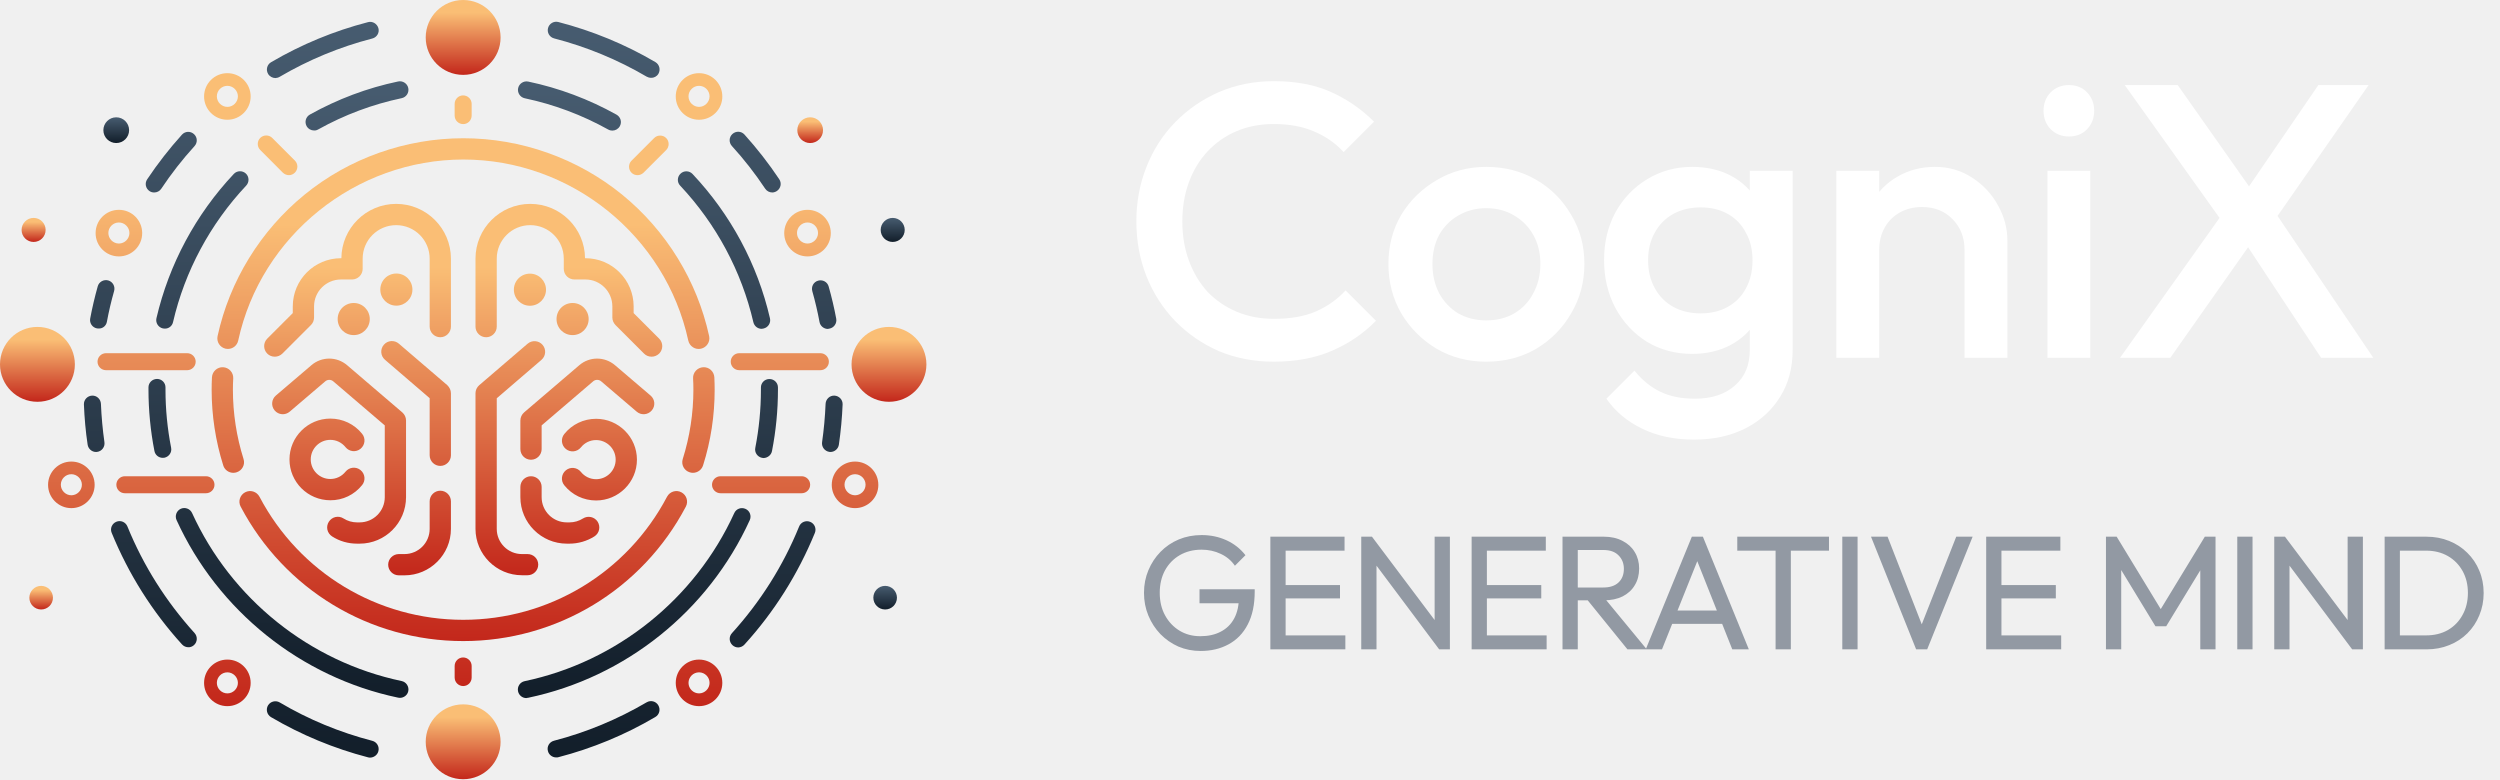
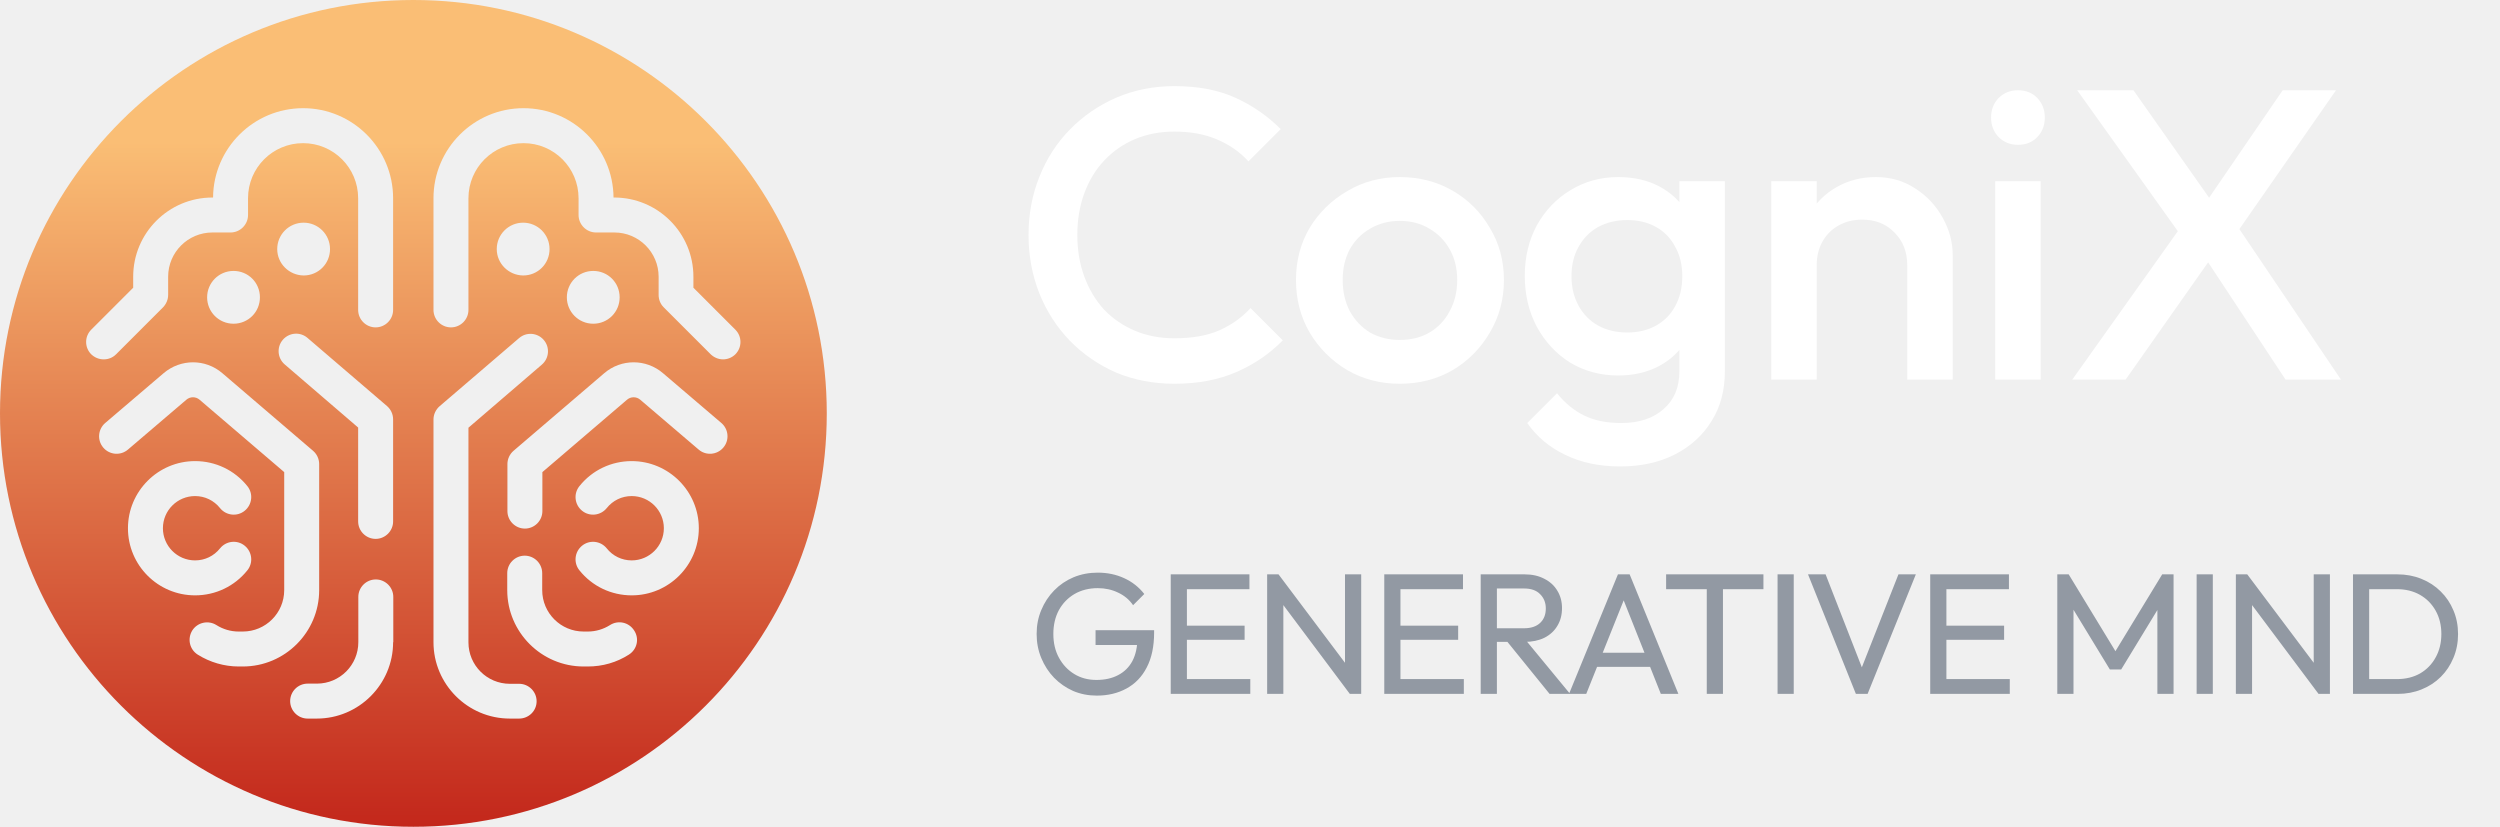
- <svg xmlns="http://www.w3.org/2000/svg" width="154" height="48" viewBox="0 0 154 48" fill="none">
-   <path d="M142.979 22.04L138.035 14.552H137.531L130.883 5.24H134.147L139.115 12.296H139.619L146.195 22.04H142.979ZM130.595 22.04L136.979 13.064L138.875 14.672L133.691 22.04H130.595ZM139.811 14L137.915 12.392L142.811 5.24H145.907L139.811 14Z" fill="white" />
-   <path d="M126.122 22.04V10.52H128.762V22.04H126.122ZM127.442 8.408C126.994 8.408 126.618 8.256 126.314 7.952C126.026 7.648 125.882 7.272 125.882 6.824C125.882 6.376 126.026 6 126.314 5.696C126.618 5.392 126.994 5.24 127.442 5.24C127.906 5.24 128.282 5.392 128.57 5.696C128.858 6 129.002 6.376 129.002 6.824C129.002 7.272 128.858 7.648 128.57 7.952C128.282 8.256 127.906 8.408 127.442 8.408Z" fill="white" />
-   <path d="M121.015 22.04V15.392C121.015 14.624 120.767 13.992 120.271 13.496C119.791 13 119.167 12.752 118.399 12.752C117.887 12.752 117.431 12.864 117.031 13.088C116.631 13.312 116.319 13.624 116.095 14.024C115.871 14.424 115.759 14.88 115.759 15.392L114.727 14.816C114.727 13.936 114.919 13.16 115.303 12.488C115.687 11.8 116.215 11.264 116.887 10.88C117.575 10.48 118.343 10.28 119.191 10.28C120.055 10.28 120.823 10.504 121.495 10.952C122.167 11.384 122.695 11.952 123.079 12.656C123.463 13.344 123.655 14.064 123.655 14.816V22.04H121.015ZM113.119 22.04V10.52H115.759V22.04H113.119Z" fill="white" />
-   <path d="M104.355 27.08C103.139 27.08 102.075 26.856 101.163 26.408C100.251 25.976 99.514 25.36 98.954 24.56L100.683 22.832C101.147 23.408 101.675 23.84 102.267 24.128C102.859 24.416 103.571 24.56 104.403 24.56C105.443 24.56 106.267 24.288 106.875 23.744C107.483 23.216 107.787 22.488 107.787 21.56V18.728L108.243 16.184L107.787 13.616V10.52H110.427V21.56C110.427 22.664 110.171 23.624 109.659 24.44C109.147 25.272 108.435 25.92 107.523 26.384C106.611 26.848 105.555 27.08 104.355 27.08ZM104.235 21.8C103.211 21.8 102.283 21.552 101.451 21.056C100.635 20.544 99.987 19.848 99.507 18.968C99.043 18.088 98.811 17.104 98.811 16.016C98.811 14.928 99.043 13.952 99.507 13.088C99.987 12.224 100.635 11.544 101.451 11.048C102.283 10.536 103.211 10.28 104.235 10.28C105.147 10.28 105.947 10.464 106.635 10.832C107.323 11.2 107.859 11.712 108.243 12.368C108.627 13.008 108.819 13.76 108.819 14.624V17.456C108.819 18.304 108.619 19.056 108.219 19.712C107.835 20.368 107.299 20.88 106.611 21.248C105.923 21.616 105.131 21.8 104.235 21.8ZM104.763 19.304C105.403 19.304 105.963 19.168 106.443 18.896C106.923 18.624 107.291 18.248 107.547 17.768C107.819 17.272 107.955 16.696 107.955 16.04C107.955 15.384 107.819 14.816 107.547 14.336C107.291 13.84 106.923 13.456 106.443 13.184C105.963 12.912 105.403 12.776 104.763 12.776C104.123 12.776 103.555 12.912 103.059 13.184C102.579 13.456 102.203 13.84 101.931 14.336C101.659 14.816 101.523 15.384 101.523 16.04C101.523 16.68 101.659 17.248 101.931 17.744C102.203 18.24 102.579 18.624 103.059 18.896C103.555 19.168 104.123 19.304 104.763 19.304Z" fill="white" />
-   <path d="M91.551 22.28C90.431 22.28 89.415 22.016 88.503 21.488C87.591 20.944 86.863 20.216 86.319 19.304C85.791 18.392 85.527 17.376 85.527 16.256C85.527 15.136 85.791 14.128 86.319 13.232C86.863 12.336 87.591 11.624 88.503 11.096C89.415 10.552 90.431 10.28 91.551 10.28C92.687 10.28 93.711 10.544 94.623 11.072C95.535 11.6 96.255 12.32 96.783 13.232C97.327 14.128 97.599 15.136 97.599 16.256C97.599 17.376 97.327 18.392 96.783 19.304C96.255 20.216 95.535 20.944 94.623 21.488C93.711 22.016 92.687 22.28 91.551 22.28ZM91.551 19.736C92.207 19.736 92.783 19.592 93.279 19.304C93.791 19 94.183 18.584 94.455 18.056C94.743 17.528 94.887 16.928 94.887 16.256C94.887 15.584 94.743 14.992 94.455 14.48C94.167 13.968 93.775 13.568 93.279 13.28C92.783 12.976 92.207 12.824 91.551 12.824C90.911 12.824 90.335 12.976 89.823 13.28C89.327 13.568 88.935 13.968 88.647 14.48C88.375 14.992 88.239 15.584 88.239 16.256C88.239 16.928 88.375 17.528 88.647 18.056C88.935 18.584 89.327 19 89.823 19.304C90.335 19.592 90.911 19.736 91.551 19.736Z" fill="white" />
-   <path d="M78.472 22.28C77.256 22.28 76.128 22.064 75.088 21.632C74.064 21.184 73.168 20.568 72.4 19.784C71.632 18.984 71.04 18.064 70.624 17.024C70.208 15.968 70 14.84 70 13.64C70 12.44 70.208 11.32 70.624 10.28C71.04 9.224 71.632 8.304 72.4 7.52C73.168 6.736 74.064 6.12 75.088 5.672C76.128 5.224 77.256 5 78.472 5C79.832 5 81.008 5.224 82 5.672C82.992 6.12 83.872 6.728 84.64 7.496L82.768 9.368C82.272 8.824 81.664 8.4 80.944 8.096C80.24 7.792 79.416 7.64 78.472 7.64C77.64 7.64 76.88 7.784 76.192 8.072C75.504 8.36 74.904 8.776 74.392 9.32C73.896 9.848 73.512 10.48 73.24 11.216C72.968 11.952 72.832 12.76 72.832 13.64C72.832 14.52 72.968 15.328 73.24 16.064C73.512 16.8 73.896 17.44 74.392 17.984C74.904 18.512 75.504 18.92 76.192 19.208C76.88 19.496 77.64 19.64 78.472 19.64C79.496 19.64 80.36 19.488 81.064 19.184C81.784 18.864 82.392 18.432 82.888 17.888L84.76 19.76C83.992 20.544 83.088 21.16 82.048 21.608C81.008 22.056 79.816 22.28 78.472 22.28Z" fill="white" />
-   <path d="M73.96 40.1C73.473 40.1 73.017 40.01 72.59 39.83C72.17 39.643 71.8 39.387 71.48 39.06C71.167 38.733 70.92 38.353 70.74 37.92C70.56 37.487 70.47 37.02 70.47 36.52C70.47 36.02 70.56 35.557 70.74 35.13C70.92 34.697 71.17 34.317 71.49 33.99C71.81 33.663 72.183 33.41 72.61 33.23C73.043 33.05 73.513 32.96 74.02 32.96C74.573 32.96 75.083 33.067 75.55 33.28C76.017 33.493 76.407 33.8 76.72 34.2L76.07 34.85C75.85 34.53 75.56 34.287 75.2 34.12C74.84 33.947 74.447 33.86 74.02 33.86C73.513 33.86 73.063 33.973 72.67 34.2C72.283 34.427 71.98 34.74 71.76 35.14C71.547 35.54 71.44 36 71.44 36.52C71.44 37.047 71.55 37.51 71.77 37.91C71.99 38.31 72.287 38.623 72.66 38.85C73.033 39.077 73.46 39.19 73.94 39.19C74.427 39.19 74.847 39.097 75.2 38.91C75.56 38.723 75.837 38.45 76.03 38.09C76.223 37.723 76.32 37.277 76.32 36.75L76.89 37.16H73.89V36.3H77.29V36.44C77.29 37.247 77.147 37.923 76.86 38.47C76.58 39.01 76.187 39.417 75.68 39.69C75.18 39.963 74.607 40.1 73.96 40.1ZM78.254 40V33.06H79.194V40H78.254ZM78.894 40V39.14H82.874V40H78.894ZM78.894 36.86V36.04H82.544V36.86H78.894ZM78.894 33.92V33.06H82.824V33.92H78.894ZM83.853 40V33.06H84.513L84.793 34.15V40H83.853ZM88.653 40L84.393 34.31L84.513 33.06L88.783 38.74L88.653 40ZM88.653 40L88.373 38.97V33.06H89.313V40H88.653ZM90.652 40V33.06H91.592V40H90.652ZM91.292 40V39.14H95.272V40H91.292ZM91.292 36.86V36.04H94.942V36.86H91.292ZM91.292 33.92V33.06H95.222V33.92H91.292ZM96.881 36.98V36.19H98.761C99.168 36.19 99.481 36.087 99.701 35.88C99.921 35.673 100.031 35.393 100.031 35.04C100.031 34.707 99.921 34.43 99.701 34.21C99.487 33.99 99.177 33.88 98.771 33.88H96.881V33.06H98.801C99.241 33.06 99.624 33.147 99.951 33.32C100.278 33.487 100.528 33.717 100.701 34.01C100.881 34.303 100.971 34.64 100.971 35.02C100.971 35.413 100.881 35.757 100.701 36.05C100.528 36.343 100.278 36.573 99.951 36.74C99.624 36.9 99.241 36.98 98.801 36.98H96.881ZM96.251 40V33.06H97.191V40H96.251ZM100.251 40L97.731 36.89L98.621 36.58L101.441 40H100.251ZM101.378 40L104.218 33.06H104.898L107.728 40H106.708L104.378 34.13H104.728L102.378 40H101.378ZM102.728 38.43V37.61H106.378V38.43H102.728ZM109.376 40V33.26H110.316V40H109.376ZM107.016 33.92V33.06H112.666V33.92H107.016ZM113.486 40V33.06H114.426V40H113.486ZM118.034 40L115.254 33.06H116.274L118.564 38.93H118.194L120.504 33.06H121.514L118.714 40H118.034ZM122.349 40V33.06H123.289V40H122.349ZM122.989 40V39.14H126.969V40H122.989ZM122.989 36.86V36.04H126.639V36.86H122.989ZM122.989 33.92V33.06H126.919V33.92H122.989ZM129.727 40V33.06H130.387L133.327 37.89H132.877L135.817 33.06H136.477V40H135.537V34.71L135.757 34.77L133.437 38.58H132.777L130.457 34.77L130.667 34.71V40H129.727ZM137.816 40V33.06H138.756V40H137.816ZM140.094 40V33.06H140.754L141.034 34.15V40H140.094ZM144.894 40L140.634 34.31L140.754 33.06L145.024 38.74L144.894 40ZM144.894 40L144.614 38.97V33.06H145.554V40H144.894ZM147.513 40V39.14H149.443C149.957 39.14 150.407 39.03 150.793 38.81C151.18 38.583 151.48 38.273 151.693 37.88C151.913 37.487 152.023 37.033 152.023 36.52C152.023 36.013 151.913 35.563 151.693 35.17C151.473 34.777 151.17 34.47 150.783 34.25C150.397 34.03 149.95 33.92 149.443 33.92H147.523V33.06H149.463C149.97 33.06 150.437 33.147 150.863 33.32C151.297 33.493 151.67 33.737 151.983 34.05C152.303 34.363 152.55 34.73 152.723 35.15C152.903 35.57 152.993 36.03 152.993 36.53C152.993 37.023 152.903 37.483 152.723 37.91C152.55 38.33 152.307 38.697 151.993 39.01C151.68 39.323 151.307 39.567 150.873 39.74C150.447 39.913 149.983 40 149.483 40H147.513ZM146.893 40V33.06H147.833V40H146.893Z" fill="#9299A3" />
-   <g clip-path="url(#clip0_5_270)">
-     <path d="M14.039 21.494C13.993 21.494 13.947 21.488 13.901 21.481C13.548 21.402 13.325 21.055 13.403 20.701C14.144 17.302 16.044 14.209 18.756 11.995C21.507 9.748 24.986 8.516 28.543 8.516C32.1 8.516 35.579 9.755 38.331 11.995C41.043 14.209 42.942 17.302 43.683 20.701C43.761 21.055 43.532 21.402 43.178 21.481C42.825 21.56 42.477 21.33 42.399 20.983C40.997 14.517 35.166 9.827 28.543 9.827C21.92 9.827 16.076 14.511 14.674 20.977C14.609 21.285 14.34 21.494 14.039 21.494ZM43.309 28.668C43.788 27.161 44.023 25.589 44.023 24.003C44.023 23.754 44.017 23.499 44.004 23.243C43.984 22.883 43.683 22.601 43.316 22.621C42.956 22.641 42.674 22.948 42.694 23.309C42.707 23.545 42.713 23.78 42.713 24.003C42.713 25.458 42.49 26.899 42.058 28.275C41.947 28.622 42.143 28.989 42.484 29.093C42.549 29.113 42.615 29.126 42.68 29.126C42.962 29.126 43.218 28.949 43.309 28.668ZM14.576 29.093C14.923 28.982 15.113 28.615 15.002 28.275C14.57 26.899 14.347 25.458 14.347 24.003C14.347 23.78 14.353 23.545 14.367 23.309C14.386 22.948 14.104 22.641 13.744 22.621C13.384 22.601 13.076 22.883 13.056 23.243C13.043 23.499 13.037 23.754 13.037 24.003C13.037 25.595 13.279 27.167 13.751 28.668C13.836 28.949 14.098 29.126 14.373 29.126C14.445 29.126 14.511 29.113 14.576 29.093ZM42.248 31.209C42.418 30.889 42.294 30.495 41.973 30.325C41.652 30.155 41.259 30.279 41.089 30.6C38.625 35.278 33.817 38.18 28.537 38.18C23.256 38.18 18.448 35.278 15.985 30.6C15.814 30.279 15.421 30.155 15.1 30.325C14.779 30.495 14.655 30.889 14.825 31.209C17.518 36.319 22.772 39.49 28.537 39.49C34.301 39.49 39.556 36.319 42.248 31.209Z" fill="url(#paint0_linear_5_270)" />
-     <path d="M9.499 11.857C9.401 11.857 9.296 11.831 9.211 11.772C8.969 11.609 8.903 11.288 9.067 11.045C9.709 10.082 10.43 9.158 11.209 8.294C11.406 8.078 11.733 8.064 11.949 8.261C12.166 8.457 12.179 8.785 11.982 9.001C11.235 9.82 10.547 10.704 9.932 11.628C9.84 11.772 9.67 11.857 9.499 11.857ZM17.23 4.73C19.018 3.682 20.931 2.889 22.936 2.372C23.217 2.299 23.388 2.011 23.309 1.736C23.23 1.461 22.949 1.291 22.674 1.363C20.577 1.906 18.573 2.732 16.699 3.832C16.45 3.977 16.365 4.298 16.515 4.553C16.614 4.717 16.791 4.809 16.968 4.809C17.053 4.802 17.144 4.782 17.23 4.73ZM6.584 19.824C6.702 19.188 6.853 18.546 7.03 17.924C7.108 17.642 6.944 17.354 6.669 17.275C6.388 17.197 6.099 17.36 6.021 17.636C5.837 18.291 5.68 18.959 5.556 19.621C5.503 19.902 5.687 20.177 5.975 20.23C6.008 20.236 6.04 20.236 6.073 20.236C6.322 20.25 6.538 20.073 6.584 19.824ZM11.949 39.739C12.166 39.542 12.179 39.215 11.989 38.999C10.226 37.053 8.831 34.845 7.848 32.428C7.737 32.159 7.436 32.028 7.167 32.14C6.898 32.251 6.767 32.553 6.879 32.821C7.914 35.35 9.368 37.669 11.216 39.7C11.32 39.811 11.458 39.87 11.602 39.87C11.72 39.877 11.845 39.831 11.949 39.739ZM23.309 46.27C23.381 45.989 23.211 45.707 22.936 45.635C20.938 45.117 19.012 44.325 17.23 43.27C16.981 43.126 16.66 43.205 16.509 43.453C16.365 43.703 16.444 44.023 16.692 44.174C18.566 45.275 20.577 46.107 22.667 46.651C22.713 46.664 22.752 46.67 22.798 46.67C23.034 46.664 23.25 46.506 23.309 46.27ZM45.858 39.706C47.705 37.675 49.16 35.356 50.195 32.828C50.306 32.559 50.175 32.251 49.907 32.146C49.638 32.035 49.33 32.166 49.225 32.435C48.243 34.852 46.847 37.06 45.085 39.005C44.888 39.221 44.908 39.549 45.124 39.746C45.222 39.837 45.353 39.883 45.478 39.883C45.616 39.877 45.76 39.818 45.858 39.706ZM34.394 46.644C36.49 46.1 38.501 45.268 40.368 44.168C40.617 44.023 40.702 43.703 40.551 43.447C40.407 43.198 40.086 43.113 39.831 43.264C38.042 44.312 36.123 45.111 34.125 45.629C33.843 45.701 33.673 45.989 33.752 46.264C33.81 46.5 34.027 46.657 34.256 46.657C34.308 46.664 34.354 46.657 34.394 46.644ZM5.988 27.836C6.276 27.796 6.473 27.528 6.433 27.239C6.322 26.46 6.25 25.661 6.217 24.875C6.204 24.586 5.962 24.357 5.673 24.37C5.385 24.383 5.156 24.626 5.169 24.914C5.202 25.739 5.274 26.571 5.398 27.39C5.438 27.652 5.66 27.842 5.916 27.842C5.935 27.836 5.962 27.836 5.988 27.836ZM51.675 27.39C51.793 26.571 51.872 25.739 51.905 24.914C51.918 24.626 51.688 24.383 51.4 24.37C51.112 24.357 50.87 24.586 50.856 24.875C50.824 25.661 50.752 26.46 50.64 27.239C50.601 27.528 50.797 27.79 51.086 27.836C51.112 27.842 51.138 27.842 51.164 27.842C51.413 27.836 51.636 27.652 51.675 27.39ZM40.558 4.546C40.702 4.298 40.624 3.977 40.375 3.826C38.501 2.725 36.49 1.9 34.394 1.356C34.112 1.284 33.83 1.454 33.758 1.73C33.686 2.011 33.856 2.293 34.132 2.365C36.13 2.882 38.049 3.675 39.837 4.723C39.923 4.769 40.014 4.795 40.099 4.795C40.283 4.802 40.46 4.71 40.558 4.546ZM47.856 11.766C48.098 11.602 48.164 11.281 48 11.039C47.358 10.076 46.638 9.152 45.858 8.287C45.661 8.071 45.334 8.058 45.118 8.254C44.901 8.451 44.888 8.778 45.085 8.995C45.832 9.814 46.52 10.698 47.135 11.622C47.234 11.772 47.404 11.857 47.574 11.857C47.666 11.857 47.764 11.825 47.856 11.766ZM51.092 20.243C51.374 20.191 51.564 19.915 51.512 19.634C51.387 18.965 51.23 18.297 51.046 17.649C50.968 17.367 50.68 17.21 50.398 17.288C50.116 17.367 49.959 17.655 50.038 17.937C50.214 18.559 50.365 19.201 50.483 19.837C50.529 20.086 50.752 20.263 51.001 20.263C51.027 20.25 51.059 20.25 51.092 20.243Z" fill="url(#paint1_linear_5_270)" />
-     <path d="M10.023 28.203C9.781 28.203 9.558 28.032 9.512 27.777C9.27 26.539 9.146 25.261 9.146 23.997C9.146 23.971 9.146 23.938 9.146 23.912V23.859C9.146 23.571 9.388 23.342 9.676 23.342C9.964 23.342 10.2 23.578 10.194 23.872C10.194 23.892 10.194 23.912 10.194 23.938C10.194 23.957 10.194 23.984 10.194 24.003C10.194 25.202 10.312 26.408 10.541 27.58C10.6 27.862 10.41 28.137 10.128 28.196C10.089 28.203 10.056 28.203 10.023 28.203ZM38.18 7.776C38.324 7.521 38.232 7.206 37.977 7.062C36.274 6.112 34.439 5.424 32.539 5.025C32.258 4.966 31.976 5.149 31.917 5.431C31.858 5.713 32.042 5.994 32.323 6.053C34.125 6.433 35.854 7.082 37.466 7.979C37.545 8.025 37.636 8.045 37.721 8.045C37.905 8.045 38.082 7.947 38.18 7.776ZM47.555 27.783C47.797 26.545 47.922 25.268 47.922 24.003C47.922 23.977 47.922 23.944 47.922 23.918V23.866C47.922 23.578 47.686 23.348 47.398 23.348C47.398 23.348 47.398 23.348 47.391 23.348C47.103 23.348 46.867 23.584 46.873 23.879V23.944C46.873 23.964 46.873 23.99 46.873 24.01C46.873 25.209 46.755 26.414 46.526 27.587C46.467 27.869 46.657 28.144 46.939 28.203C46.972 28.209 47.004 28.216 47.044 28.216C47.286 28.203 47.509 28.032 47.555 27.783ZM19.601 7.973C21.213 7.075 22.942 6.427 24.744 6.047C25.025 5.988 25.209 5.713 25.15 5.424C25.091 5.143 24.809 4.959 24.527 5.018C22.621 5.418 20.793 6.106 19.09 7.056C18.835 7.2 18.749 7.514 18.887 7.77C18.985 7.94 19.162 8.038 19.346 8.038C19.431 8.045 19.523 8.019 19.601 7.973ZM25.15 42.576C25.209 42.294 25.025 42.012 24.744 41.953C19.07 40.761 14.249 36.896 11.832 31.603C11.713 31.34 11.399 31.223 11.137 31.34C10.875 31.459 10.757 31.773 10.875 32.035C13.423 37.623 18.527 41.718 24.521 42.975C24.56 42.982 24.593 42.988 24.632 42.988C24.881 42.988 25.098 42.818 25.15 42.576ZM10.659 19.843C11.386 16.705 12.945 13.797 15.166 11.432C15.363 11.222 15.356 10.888 15.146 10.691C14.937 10.495 14.603 10.502 14.406 10.711C12.054 13.207 10.41 16.286 9.637 19.601C9.571 19.883 9.748 20.164 10.03 20.23C10.069 20.236 10.108 20.243 10.148 20.243C10.39 20.25 10.606 20.086 10.659 19.843ZM32.539 42.982C38.534 41.724 43.637 37.636 46.185 32.041C46.303 31.779 46.192 31.465 45.923 31.347C45.661 31.229 45.347 31.34 45.229 31.609C42.818 36.896 37.99 40.768 32.317 41.96C32.035 42.019 31.852 42.294 31.911 42.582C31.963 42.831 32.179 43.002 32.422 43.002C32.468 42.988 32.5 42.988 32.539 42.982ZM47.037 20.236C47.319 20.171 47.496 19.889 47.43 19.608C46.664 16.286 45.013 13.214 42.661 10.718C42.465 10.508 42.13 10.495 41.921 10.698C41.711 10.895 41.698 11.229 41.901 11.438C44.122 13.803 45.681 16.712 46.408 19.85C46.467 20.092 46.677 20.256 46.919 20.256C46.952 20.25 46.991 20.243 47.037 20.236Z" fill="url(#paint2_linear_5_270)" />
-     <path d="M14.006 7.377C13.213 7.377 12.571 6.735 12.571 5.942C12.571 5.149 13.213 4.507 14.006 4.507C14.799 4.507 15.441 5.149 15.441 5.942C15.441 6.728 14.799 7.377 14.006 7.377ZM14.006 5.287C13.646 5.287 13.358 5.582 13.358 5.935C13.358 6.289 13.652 6.584 14.006 6.584C14.36 6.584 14.655 6.289 14.655 5.935C14.655 5.582 14.36 5.287 14.006 5.287ZM43.06 7.377C42.268 7.377 41.626 6.735 41.626 5.942C41.626 5.149 42.268 4.507 43.06 4.507C43.853 4.507 44.495 5.149 44.495 5.942C44.502 6.728 43.853 7.377 43.06 7.377ZM43.06 5.287C42.7 5.287 42.412 5.582 42.412 5.935C42.412 6.289 42.706 6.584 43.06 6.584C43.414 6.584 43.709 6.289 43.709 5.935C43.709 5.582 43.421 5.287 43.06 5.287ZM7.324 15.795C6.531 15.795 5.889 15.153 5.889 14.36C5.889 13.567 6.531 12.925 7.324 12.925C8.117 12.925 8.759 13.567 8.759 14.36C8.759 15.153 8.117 15.795 7.324 15.795ZM7.324 13.705C6.964 13.705 6.675 14 6.675 14.354C6.675 14.707 6.97 15.002 7.324 15.002C7.678 15.002 7.973 14.707 7.973 14.354C7.973 14 7.678 13.705 7.324 13.705ZM49.742 15.795C48.95 15.795 48.308 15.153 48.308 14.36C48.308 13.567 48.95 12.925 49.742 12.925C50.535 12.925 51.177 13.567 51.177 14.36C51.177 15.153 50.535 15.795 49.742 15.795ZM49.742 13.705C49.382 13.705 49.094 14 49.094 14.354C49.094 14.707 49.389 15.002 49.742 15.002C50.096 15.002 50.391 14.707 50.391 14.354C50.391 14 50.103 13.705 49.742 13.705ZM4.396 31.301C3.603 31.301 2.961 30.659 2.961 29.866C2.961 29.074 3.603 28.432 4.396 28.432C5.188 28.432 5.83 29.074 5.83 29.866C5.83 30.653 5.188 31.301 4.396 31.301ZM4.396 29.211C4.035 29.211 3.747 29.506 3.747 29.86C3.747 30.214 4.042 30.509 4.396 30.509C4.749 30.509 5.044 30.214 5.044 29.86C5.044 29.506 4.749 29.211 4.396 29.211ZM52.671 31.301C51.878 31.301 51.236 30.659 51.236 29.866C51.236 29.074 51.878 28.432 52.671 28.432C53.464 28.432 54.105 29.074 54.105 29.866C54.112 30.653 53.464 31.301 52.671 31.301ZM52.671 29.211C52.31 29.211 52.022 29.506 52.022 29.86C52.022 30.214 52.317 30.509 52.671 30.509C53.025 30.509 53.319 30.214 53.319 29.86C53.319 29.506 53.031 29.211 52.671 29.211ZM14.006 43.499C13.213 43.499 12.571 42.857 12.571 42.065C12.571 41.272 13.213 40.63 14.006 40.63C14.799 40.63 15.441 41.272 15.441 42.065C15.441 42.857 14.799 43.499 14.006 43.499ZM14.006 41.416C13.646 41.416 13.358 41.711 13.358 42.065C13.358 42.418 13.652 42.713 14.006 42.713C14.36 42.713 14.655 42.418 14.655 42.065C14.655 41.711 14.36 41.416 14.006 41.416ZM43.06 43.499C42.268 43.499 41.626 42.857 41.626 42.065C41.626 41.272 42.268 40.63 43.06 40.63C43.853 40.63 44.495 41.272 44.495 42.065C44.495 42.857 43.853 43.499 43.06 43.499ZM43.06 41.416C42.7 41.416 42.412 41.711 42.412 42.065C42.412 42.418 42.706 42.713 43.06 42.713C43.414 42.713 43.709 42.418 43.709 42.065C43.709 41.711 43.421 41.416 43.06 41.416Z" fill="url(#paint3_linear_5_270)" />
-     <path d="M2.306 24.75C3.58 24.75 4.612 23.718 4.612 22.444C4.612 21.171 3.58 20.138 2.306 20.138C1.032 20.138 0 21.171 0 22.444C0 23.718 1.032 24.75 2.306 24.75Z" fill="url(#paint4_linear_5_270)" />
-     <path d="M54.761 24.75C56.034 24.75 57.067 23.718 57.067 22.444C57.067 21.171 56.034 20.138 54.761 20.138C53.487 20.138 52.455 21.171 52.455 22.444C52.455 23.718 53.487 24.75 54.761 24.75Z" fill="url(#paint5_linear_5_270)" />
-     <path d="M28.53 4.612C29.804 4.612 30.836 3.58 30.836 2.306C30.836 1.032 29.804 0 28.53 0C27.256 0 26.224 1.032 26.224 2.306C26.224 3.58 27.256 4.612 28.53 4.612Z" fill="url(#paint6_linear_5_270)" />
-     <path d="M28.53 48C29.804 48 30.836 46.968 30.836 45.694C30.836 44.42 29.804 43.388 28.53 43.388C27.256 43.388 26.224 44.42 26.224 45.694C26.224 46.968 27.256 48 28.53 48Z" fill="url(#paint7_linear_5_270)" />
-     <path d="M17.799 10.79C17.668 10.79 17.531 10.737 17.426 10.639L16.03 9.237C15.827 9.034 15.827 8.7 16.03 8.497C16.234 8.294 16.568 8.294 16.771 8.497L18.166 9.892C18.369 10.095 18.369 10.429 18.166 10.633C18.061 10.737 17.93 10.79 17.799 10.79ZM39.641 10.639L41.036 9.244C41.239 9.041 41.239 8.706 41.036 8.503C40.833 8.3 40.499 8.3 40.296 8.503L38.901 9.899C38.697 10.102 38.697 10.436 38.901 10.639C39.005 10.744 39.136 10.79 39.274 10.79C39.411 10.79 39.536 10.737 39.641 10.639ZM12.054 22.28C12.054 21.992 11.818 21.756 11.53 21.756H6.531C6.243 21.756 6.007 21.992 6.007 22.28C6.007 22.569 6.243 22.804 6.531 22.804H11.53C11.818 22.804 12.054 22.569 12.054 22.28ZM50.535 22.804H45.537C45.248 22.804 45.013 22.569 45.013 22.28C45.013 21.992 45.248 21.756 45.537 21.756H50.535C50.824 21.756 51.059 21.992 51.059 22.28C51.059 22.569 50.824 22.804 50.535 22.804ZM12.69 30.384H7.691C7.403 30.384 7.167 30.148 7.167 29.86C7.167 29.572 7.403 29.336 7.691 29.336H12.69C12.978 29.336 13.213 29.572 13.213 29.86C13.213 30.148 12.978 30.384 12.69 30.384ZM49.382 30.384H44.384C44.096 30.384 43.86 30.148 43.86 29.86C43.86 29.572 44.096 29.336 44.384 29.336H49.382C49.67 29.336 49.906 29.572 49.906 29.86C49.906 30.148 49.67 30.384 49.382 30.384ZM28.53 7.645C28.242 7.645 28.006 7.409 28.006 7.121V6.4C28.006 6.112 28.242 5.876 28.53 5.876C28.818 5.876 29.054 6.112 29.054 6.4V7.114C29.054 7.409 28.825 7.645 28.53 7.645ZM28.53 42.261C28.242 42.261 28.006 42.025 28.006 41.737V41.023C28.006 40.735 28.242 40.499 28.53 40.499C28.818 40.499 29.054 40.735 29.054 41.023V41.737C29.054 42.025 28.825 42.261 28.53 42.261Z" fill="url(#paint8_linear_5_270)" />
-     <path d="M7.16 8.811C7.598 8.811 7.953 8.456 7.953 8.019C7.953 7.581 7.598 7.226 7.16 7.226C6.723 7.226 6.368 7.581 6.368 8.019C6.368 8.456 6.723 8.811 7.16 8.811Z" fill="url(#paint9_linear_5_270)" />
-     <path d="M2.07 14.904C2.479 14.904 2.811 14.572 2.811 14.164C2.811 13.755 2.479 13.423 2.07 13.423C1.662 13.423 1.33 13.755 1.33 14.164C1.33 14.572 1.662 14.904 2.07 14.904Z" fill="url(#paint10_linear_5_270)" />
-     <path d="M54.99 14.904C55.399 14.904 55.731 14.572 55.731 14.164C55.731 13.755 55.399 13.423 54.99 13.423C54.581 13.423 54.25 13.755 54.25 14.164C54.25 14.572 54.581 14.904 54.99 14.904Z" fill="url(#paint11_linear_5_270)" />
-     <path d="M2.535 37.544C2.937 37.544 3.262 37.219 3.262 36.817C3.262 36.416 2.937 36.09 2.535 36.09C2.134 36.09 1.808 36.416 1.808 36.817C1.808 37.219 2.134 37.544 2.535 37.544Z" fill="url(#paint12_linear_5_270)" />
-     <path d="M54.525 37.544C54.927 37.544 55.252 37.219 55.252 36.817C55.252 36.416 54.927 36.09 54.525 36.09C54.123 36.09 53.798 36.416 53.798 36.817C53.798 37.219 54.123 37.544 54.525 37.544Z" fill="url(#paint13_linear_5_270)" />
-     <path d="M49.907 8.811C50.344 8.811 50.699 8.456 50.699 8.019C50.699 7.581 50.344 7.226 49.907 7.226C49.469 7.226 49.114 7.581 49.114 8.019C49.114 8.456 49.469 8.811 49.907 8.811Z" fill="url(#paint14_linear_5_270)" />
-     <path d="M27.777 24.226V28.045C27.777 28.406 27.482 28.7 27.122 28.7C26.762 28.7 26.467 28.406 26.467 28.045V24.527L23.715 22.162C23.44 21.927 23.407 21.514 23.643 21.239C23.879 20.963 24.292 20.931 24.567 21.167L27.548 23.722C27.692 23.859 27.777 24.036 27.777 24.226ZM27.122 30.227C26.762 30.227 26.467 30.522 26.467 30.882V32.579C26.467 33.437 25.772 34.131 24.914 34.131H24.567C24.206 34.131 23.912 34.426 23.912 34.786C23.912 35.147 24.206 35.441 24.567 35.441H24.914C26.493 35.441 27.777 34.157 27.777 32.579V30.882C27.777 30.522 27.482 30.227 27.122 30.227ZM25.012 30.626V25.903C25.012 25.713 24.927 25.53 24.783 25.405L21.383 22.497C20.747 21.953 19.817 21.953 19.182 22.497L16.994 24.364C16.719 24.599 16.686 25.012 16.922 25.287C17.157 25.562 17.57 25.595 17.845 25.359L20.034 23.492C20.178 23.368 20.387 23.368 20.531 23.492L23.702 26.204V30.626C23.702 31.485 23.008 32.179 22.149 32.179H21.992C21.697 32.179 21.409 32.094 21.16 31.937C20.852 31.74 20.453 31.832 20.256 32.14C20.06 32.448 20.151 32.847 20.459 33.044C20.918 33.339 21.448 33.489 21.999 33.489H22.156C23.728 33.489 25.012 32.205 25.012 30.626ZM22.307 29.88C22.536 29.598 22.49 29.185 22.208 28.956C21.927 28.727 21.514 28.773 21.285 29.054C21.055 29.342 20.715 29.506 20.348 29.506C19.686 29.506 19.142 28.969 19.142 28.301C19.142 27.639 19.68 27.095 20.348 27.095C20.715 27.095 21.055 27.259 21.285 27.547C21.514 27.829 21.927 27.875 22.208 27.646C22.49 27.416 22.536 27.004 22.307 26.722C21.828 26.126 21.114 25.785 20.348 25.785C18.966 25.785 17.832 26.912 17.832 28.301C17.832 29.69 18.959 30.816 20.348 30.816C21.114 30.823 21.828 30.476 22.307 29.88ZM22.778 19.653C22.778 19.11 22.34 18.664 21.789 18.664C21.239 18.664 20.8 19.103 20.8 19.653C20.8 20.204 21.239 20.642 21.789 20.642C22.34 20.642 22.778 20.197 22.778 19.653ZM24.416 18.828C24.96 18.828 25.405 18.389 25.405 17.839C25.405 17.288 24.966 16.849 24.416 16.849C23.866 16.849 23.427 17.288 23.427 17.839C23.427 18.389 23.872 18.828 24.416 18.828ZM24.403 12.559C22.549 12.559 21.042 14.059 21.029 15.906H21.003C19.365 15.906 18.035 17.236 18.035 18.874V19.287L16.463 20.859C16.208 21.114 16.208 21.527 16.463 21.782C16.594 21.913 16.758 21.972 16.928 21.972C17.099 21.972 17.262 21.907 17.393 21.782L19.156 20.02C19.28 19.896 19.346 19.732 19.346 19.555V18.874C19.346 17.963 20.086 17.216 21.003 17.216H21.684C22.045 17.216 22.34 16.922 22.34 16.561V15.932C22.34 14.792 23.263 13.869 24.403 13.869C25.543 13.869 26.467 14.792 26.467 15.932V20.119C26.467 20.479 26.762 20.774 27.122 20.774C27.482 20.774 27.777 20.479 27.777 20.119V15.932C27.777 14.072 26.264 12.559 24.403 12.559ZM32.5 34.131H32.153C31.295 34.131 30.6 33.437 30.6 32.579V28.052V26.29V24.534L33.352 22.169C33.627 21.933 33.66 21.52 33.424 21.245C33.188 20.97 32.775 20.937 32.5 21.173L29.52 23.728C29.375 23.853 29.29 24.036 29.29 24.226V26.283V28.045V32.572C29.29 34.151 30.574 35.435 32.153 35.435H32.5C32.861 35.435 33.155 35.14 33.155 34.78C33.155 34.419 32.861 34.131 32.5 34.131ZM40.073 24.364L37.885 22.497C37.243 21.953 36.319 21.953 35.684 22.497L32.284 25.405C32.14 25.53 32.055 25.713 32.055 25.903V27.665C32.055 28.026 32.35 28.32 32.71 28.32C33.07 28.32 33.365 28.026 33.365 27.665V26.204L36.536 23.492C36.68 23.368 36.889 23.368 37.034 23.492L39.222 25.359C39.497 25.595 39.91 25.562 40.145 25.287C40.388 25.012 40.349 24.593 40.073 24.364ZM35.913 31.937C35.664 32.094 35.376 32.179 35.081 32.179H34.918C34.059 32.179 33.365 31.485 33.365 30.626V29.991C33.365 29.631 33.07 29.336 32.71 29.336C32.35 29.336 32.055 29.631 32.055 29.991V30.626C32.055 32.205 33.339 33.489 34.918 33.489H35.075C35.619 33.489 36.156 33.332 36.614 33.044C36.922 32.847 37.007 32.448 36.817 32.14C36.621 31.832 36.215 31.747 35.913 31.937ZM36.719 25.798C35.953 25.798 35.239 26.139 34.76 26.735C34.531 27.017 34.577 27.43 34.859 27.659C35.14 27.888 35.553 27.842 35.782 27.561C36.012 27.272 36.352 27.108 36.719 27.108C37.381 27.108 37.925 27.646 37.925 28.314C37.925 28.976 37.387 29.519 36.719 29.519C36.352 29.519 36.012 29.355 35.782 29.067C35.553 28.786 35.14 28.74 34.859 28.969C34.577 29.198 34.531 29.611 34.76 29.893C35.239 30.489 35.953 30.829 36.719 30.829C38.101 30.829 39.235 29.703 39.235 28.314C39.235 26.925 38.101 25.798 36.719 25.798ZM36.261 19.653C36.261 19.11 35.822 18.664 35.271 18.664C34.721 18.664 34.282 19.103 34.282 19.653C34.282 20.204 34.721 20.642 35.271 20.642C35.822 20.642 36.261 20.197 36.261 19.653ZM33.634 17.845C33.634 17.302 33.195 16.856 32.644 16.856C32.094 16.856 31.655 17.295 31.655 17.845C31.655 18.395 32.094 18.834 32.644 18.834C33.195 18.834 33.634 18.389 33.634 17.845ZM40.604 20.859L39.032 19.287V18.874C39.032 17.236 37.702 15.906 36.064 15.906H36.038C36.025 14.059 34.518 12.559 32.664 12.559C30.803 12.559 29.29 14.072 29.29 15.932V20.119C29.29 20.479 29.585 20.774 29.945 20.774C30.306 20.774 30.6 20.479 30.6 20.119V15.932C30.6 14.792 31.524 13.869 32.664 13.869C33.804 13.869 34.728 14.792 34.728 15.932V16.561C34.728 16.922 35.022 17.216 35.383 17.216H36.064C36.975 17.216 37.721 17.957 37.721 18.874V19.555C37.721 19.732 37.794 19.896 37.911 20.02L39.674 21.782C39.805 21.913 39.968 21.972 40.139 21.972C40.309 21.972 40.473 21.907 40.604 21.782C40.859 21.527 40.859 21.114 40.604 20.859Z" fill="url(#paint15_linear_5_270)" />
+ <svg xmlns="http://www.w3.org/2000/svg" width="127" height="42" viewBox="0 0 127 42" fill="none">
+   <path d="M116.107 19.285L111.781 12.733H111.34L105.523 4.585H108.379L112.726 10.759H113.167L118.921 19.285H116.107ZM105.271 19.285L110.857 11.431L112.516 12.838L107.98 19.285H105.271ZM113.335 12.25L111.676 10.843L115.96 4.585H118.669L113.335 12.25Z" fill="white" />
+   <path d="M101.357 19.285V9.205H103.667V19.285H101.357ZM102.512 7.357C102.12 7.357 101.791 7.224 101.525 6.958C101.273 6.692 101.147 6.363 101.147 5.971C101.147 5.579 101.273 5.25 101.525 4.984C101.791 4.718 102.12 4.585 102.512 4.585C102.918 4.585 103.247 4.718 103.499 4.984C103.751 5.25 103.877 5.579 103.877 5.971C103.877 6.363 103.751 6.692 103.499 6.958C103.247 7.224 102.918 7.357 102.512 7.357Z" fill="white" />
+   <path d="M96.888 19.285V13.468C96.888 12.796 96.671 12.243 96.237 11.809C95.817 11.375 95.271 11.158 94.599 11.158C94.151 11.158 93.752 11.256 93.402 11.452C93.052 11.648 92.779 11.921 92.583 12.271C92.387 12.621 92.289 13.02 92.289 13.468L91.386 12.964C91.386 12.194 91.554 11.515 91.89 10.927C92.226 10.325 92.688 9.856 93.276 9.52C93.878 9.17 94.55 8.995 95.292 8.995C96.048 8.995 96.72 9.191 97.308 9.583C97.896 9.961 98.358 10.458 98.694 11.074C99.03 11.676 99.198 12.306 99.198 12.964V19.285H96.888ZM89.979 19.285V9.205H92.289V19.285H89.979Z" fill="white" />
+   <path d="M82.31 23.695C81.246 23.695 80.315 23.499 79.517 23.107C78.719 22.729 78.075 22.19 77.585 21.49L79.097 19.978C79.503 20.482 79.965 20.86 80.483 21.112C81.001 21.364 81.624 21.49 82.352 21.49C83.262 21.49 83.983 21.252 84.515 20.776C85.047 20.314 85.313 19.677 85.313 18.865V16.387L85.712 14.161L85.313 11.914V9.205H87.623V18.865C87.623 19.831 87.399 20.671 86.951 21.385C86.503 22.113 85.88 22.68 85.082 23.086C84.284 23.492 83.36 23.695 82.31 23.695ZM82.205 19.075C81.309 19.075 80.497 18.858 79.769 18.424C79.055 17.976 78.488 17.367 78.068 16.597C77.662 15.827 77.459 14.966 77.459 14.014C77.459 13.062 77.662 12.208 78.068 11.452C78.488 10.696 79.055 10.101 79.769 9.667C80.497 9.219 81.309 8.995 82.205 8.995C83.003 8.995 83.703 9.156 84.305 9.478C84.907 9.8 85.376 10.248 85.712 10.822C86.048 11.382 86.216 12.04 86.216 12.796V15.274C86.216 16.016 86.041 16.674 85.691 17.248C85.355 17.822 84.886 18.27 84.284 18.592C83.682 18.914 82.989 19.075 82.205 19.075ZM82.667 16.891C83.227 16.891 83.717 16.772 84.137 16.534C84.557 16.296 84.879 15.967 85.103 15.547C85.341 15.113 85.46 14.609 85.46 14.035C85.46 13.461 85.341 12.964 85.103 12.544C84.879 12.11 84.557 11.774 84.137 11.536C83.717 11.298 83.227 11.179 82.667 11.179C82.107 11.179 81.61 11.298 81.176 11.536C80.756 11.774 80.427 12.11 80.189 12.544C79.951 12.964 79.832 13.461 79.832 14.035C79.832 14.595 79.951 15.092 80.189 15.526C80.427 15.96 80.756 16.296 81.176 16.534C81.61 16.772 82.107 16.891 82.667 16.891Z" fill="white" />
+   <path d="M71.107 19.495C70.127 19.495 69.238 19.264 68.44 18.802C67.642 18.326 67.005 17.689 66.529 16.891C66.067 16.093 65.836 15.204 65.836 14.224C65.836 13.244 66.067 12.362 66.529 11.578C67.005 10.794 67.642 10.171 68.44 9.709C69.238 9.233 70.127 8.995 71.107 8.995C72.101 8.995 72.997 9.226 73.795 9.688C74.593 10.15 75.223 10.78 75.685 11.578C76.161 12.362 76.399 13.244 76.399 14.224C76.399 15.204 76.161 16.093 75.685 16.891C75.223 17.689 74.593 18.326 73.795 18.802C72.997 19.264 72.101 19.495 71.107 19.495ZM71.107 17.269C71.681 17.269 72.185 17.143 72.619 16.891C73.067 16.625 73.41 16.261 73.648 15.799C73.9 15.337 74.026 14.812 74.026 14.224C74.026 13.636 73.9 13.118 73.648 12.67C73.396 12.222 73.053 11.872 72.619 11.62C72.185 11.354 71.681 11.221 71.107 11.221C70.547 11.221 70.043 11.354 69.595 11.62C69.161 11.872 68.818 12.222 68.566 12.67C68.328 13.118 68.209 13.636 68.209 14.224C68.209 14.812 68.328 15.337 68.566 15.799C68.818 16.261 69.161 16.625 69.595 16.891C70.043 17.143 70.547 17.269 71.107 17.269Z" fill="white" />
+   <path d="M59.663 19.495C58.599 19.495 57.612 19.306 56.702 18.928C55.806 18.536 55.022 17.997 54.35 17.311C53.678 16.611 53.16 15.806 52.796 14.896C52.432 13.972 52.25 12.985 52.25 11.935C52.25 10.885 52.432 9.905 52.796 8.995C53.16 8.071 53.678 7.266 54.35 6.58C55.022 5.894 55.806 5.355 56.702 4.963C57.612 4.571 58.599 4.375 59.663 4.375C60.853 4.375 61.882 4.571 62.75 4.963C63.618 5.355 64.388 5.887 65.06 6.559L63.422 8.197C62.988 7.721 62.456 7.35 61.826 7.084C61.21 6.818 60.489 6.685 59.663 6.685C58.935 6.685 58.27 6.811 57.668 7.063C57.066 7.315 56.541 7.679 56.093 8.155C55.659 8.617 55.323 9.17 55.085 9.814C54.847 10.458 54.728 11.165 54.728 11.935C54.728 12.705 54.847 13.412 55.085 14.056C55.323 14.7 55.659 15.26 56.093 15.736C56.541 16.198 57.066 16.555 57.668 16.807C58.27 17.059 58.935 17.185 59.663 17.185C60.559 17.185 61.315 17.052 61.931 16.786C62.561 16.506 63.093 16.128 63.527 15.652L65.165 17.29C64.493 17.976 63.702 18.515 62.792 18.907C61.882 19.299 60.839 19.495 59.663 19.495Z" fill="white" />
+   <path d="M55.715 35.337C55.289 35.337 54.89 35.259 54.516 35.101C54.149 34.938 53.825 34.713 53.545 34.428C53.271 34.142 53.055 33.809 52.898 33.43C52.74 33.051 52.661 32.642 52.661 32.205C52.661 31.767 52.74 31.362 52.898 30.989C53.055 30.61 53.274 30.277 53.554 29.991C53.834 29.705 54.16 29.484 54.534 29.326C54.913 29.169 55.324 29.09 55.767 29.09C56.252 29.09 56.698 29.183 57.106 29.37C57.515 29.557 57.856 29.825 58.13 30.175L57.561 30.744C57.369 30.464 57.115 30.251 56.8 30.105C56.485 29.953 56.141 29.878 55.767 29.878C55.324 29.878 54.93 29.977 54.586 30.175C54.248 30.373 53.983 30.648 53.79 30.997C53.603 31.348 53.51 31.75 53.51 32.205C53.51 32.666 53.606 33.071 53.799 33.421C53.991 33.771 54.251 34.045 54.578 34.244C54.904 34.442 55.278 34.541 55.697 34.541C56.123 34.541 56.491 34.46 56.8 34.296C57.115 34.133 57.357 33.894 57.526 33.579C57.695 33.258 57.78 32.867 57.78 32.406L58.279 32.765H55.654V32.013H58.629V32.135C58.629 32.841 58.503 33.433 58.252 33.911C58.008 34.384 57.663 34.74 57.22 34.979C56.782 35.218 56.281 35.337 55.715 35.337ZM59.473 35.25V29.177H60.295V35.25H59.473ZM60.033 35.25V34.498H63.515V35.25H60.033ZM60.033 32.502V31.785H63.226V32.502H60.033ZM60.033 29.93V29.177H63.471V29.93H60.033ZM64.371 35.25V29.177H64.949L65.194 30.131V35.25H64.371ZM68.571 35.25L64.844 30.271L64.949 29.177L68.685 34.148L68.571 35.25ZM68.571 35.25L68.326 34.349V29.177H69.149V35.25H68.571ZM70.321 35.25V29.177H71.143V35.25H70.321ZM70.881 35.25V34.498H74.363V35.25H70.881ZM70.881 32.502V31.785H74.075V32.502H70.881ZM70.881 29.93V29.177H74.32V29.93H70.881ZM75.771 32.608V31.916H77.416C77.772 31.916 78.046 31.826 78.238 31.645C78.431 31.464 78.527 31.219 78.527 30.91C78.527 30.618 78.431 30.376 78.238 30.184C78.052 29.991 77.78 29.895 77.424 29.895H75.771V29.177H77.451C77.836 29.177 78.171 29.253 78.457 29.405C78.743 29.551 78.962 29.752 79.113 30.009C79.271 30.265 79.35 30.56 79.35 30.892C79.35 31.237 79.271 31.537 79.113 31.794C78.962 32.05 78.743 32.252 78.457 32.398C78.171 32.538 77.836 32.608 77.451 32.608H75.771ZM75.219 35.25V29.177H76.042V35.25H75.219ZM78.719 35.25L76.514 32.529L77.293 32.258L79.761 35.25H78.719ZM79.706 35.25L82.191 29.177H82.786L85.262 35.25H84.37L82.331 30.114H82.637L80.581 35.25H79.706ZM80.887 33.876V33.159H84.081V33.876H80.887ZM86.704 35.25V29.352H87.526V35.25H86.704ZM84.639 29.93V29.177H89.582V29.93H84.639ZM90.3 35.25V29.177H91.122V35.25H90.3ZM94.279 35.25L91.847 29.177H92.74L94.743 34.314H94.419L96.441 29.177H97.325L94.874 35.25H94.279ZM98.055 35.25V29.177H98.877V35.25H98.055ZM98.615 35.25V34.498H102.097V35.25H98.615ZM98.615 32.502V31.785H101.809V32.502H98.615ZM98.615 29.93V29.177H102.054V29.93H98.615ZM104.511 35.25V29.177H105.089L107.661 33.404H107.267L109.84 29.177H110.417V35.25H109.595V30.621L109.787 30.674L107.757 34.008H107.18L105.15 30.674L105.334 30.621V35.25H104.511ZM111.589 35.25V29.177H112.411V35.25H111.589ZM113.582 35.25V29.177H114.16L114.405 30.131V35.25H113.582ZM117.782 35.25L114.055 30.271L114.16 29.177L117.896 34.148L117.782 35.25ZM117.782 35.25L117.537 34.349V29.177H118.36V35.25H117.782ZM120.074 35.25V34.498H121.763C122.212 34.498 122.606 34.401 122.944 34.209C123.283 34.01 123.545 33.739 123.732 33.395C123.924 33.051 124.021 32.654 124.021 32.205C124.021 31.762 123.924 31.368 123.732 31.024C123.539 30.68 123.274 30.411 122.936 30.219C122.597 30.026 122.206 29.93 121.763 29.93H120.083V29.177H121.781C122.224 29.177 122.632 29.253 123.006 29.405C123.385 29.557 123.711 29.77 123.986 30.044C124.266 30.318 124.481 30.639 124.633 31.006C124.791 31.374 124.869 31.776 124.869 32.214C124.869 32.645 124.791 33.048 124.633 33.421C124.481 33.789 124.268 34.11 123.994 34.384C123.72 34.658 123.393 34.871 123.014 35.023C122.641 35.174 122.236 35.25 121.798 35.25H120.074ZM119.532 35.25V29.177H120.354V35.25H119.532Z" fill="#9299A3" />
+   <g clip-path="url(#clip0_194_5964)">
+     <path d="M21 0C9.403 0 0 9.403 0 21C0 32.597 9.403 42 21 42C32.597 42 42 32.597 42 21C42 9.403 32.597 0 21 0ZM6.5 26.834C6.5 24.96 8.027 23.424 9.91 23.424C10.948 23.424 11.916 23.886 12.565 24.694C12.875 25.076 12.813 25.635 12.431 25.946C12.05 26.257 11.49 26.195 11.179 25.813C10.868 25.422 10.407 25.2 9.91 25.2C9.013 25.2 8.276 25.928 8.276 26.834C8.276 27.731 9.004 28.468 9.91 28.468C10.407 28.468 10.868 28.246 11.179 27.855C11.49 27.473 12.05 27.411 12.431 27.722C12.813 28.033 12.875 28.592 12.565 28.974C11.916 29.782 10.948 30.244 9.91 30.244C8.027 30.244 6.5 28.716 6.5 26.834ZM12.129 33.858C11.392 33.858 10.664 33.644 10.043 33.254C9.625 32.987 9.51 32.446 9.767 32.028C10.034 31.611 10.584 31.496 10.993 31.753C11.33 31.966 11.721 32.082 12.12 32.082H12.334C13.497 32.082 14.438 31.14 14.438 29.977V23.983L10.14 20.307C9.945 20.139 9.661 20.139 9.466 20.307L6.5 22.838C6.127 23.158 5.567 23.113 5.248 22.74C4.928 22.367 4.973 21.808 5.345 21.488L8.311 18.958C9.181 18.221 10.433 18.221 11.295 18.958L15.903 22.9C16.099 23.069 16.214 23.317 16.214 23.575V29.977C16.214 32.117 14.474 33.858 12.334 33.858H12.129ZM10.522 15.104C10.522 14.367 11.117 13.763 11.863 13.763C12.609 13.763 13.204 14.358 13.204 15.104C13.204 15.85 12.609 16.445 11.863 16.445C11.117 16.445 10.522 15.841 10.522 15.104ZM19.97 32.623C19.97 34.763 18.23 36.504 16.09 36.504H15.628C15.139 36.504 14.74 36.104 14.74 35.616C14.74 35.127 15.139 34.728 15.628 34.728H16.099C17.262 34.728 18.203 33.786 18.203 32.623V30.323C18.203 29.835 18.602 29.436 19.091 29.436C19.579 29.436 19.979 29.835 19.979 30.323V32.623H19.97ZM19.97 26.488C19.97 26.976 19.57 27.375 19.082 27.375C18.594 27.375 18.194 26.976 18.194 26.488V21.719L14.465 18.514C14.092 18.194 14.047 17.635 14.367 17.262C14.687 16.889 15.246 16.844 15.619 17.164L19.659 20.627C19.855 20.796 19.97 21.044 19.97 21.302V26.488ZM14.083 12.653C14.083 11.916 14.678 11.312 15.424 11.312C16.161 11.312 16.765 11.907 16.765 12.653C16.765 13.399 16.17 13.994 15.424 13.994C14.687 13.985 14.083 13.39 14.083 12.653ZM19.97 15.743C19.97 16.232 19.57 16.631 19.082 16.631C18.594 16.631 18.194 16.232 18.194 15.743V10.069C18.194 8.524 16.942 7.272 15.397 7.272C13.852 7.272 12.6 8.524 12.6 10.069V10.922C12.6 11.41 12.2 11.81 11.712 11.81H10.789C9.554 11.81 8.542 12.813 8.542 14.056V14.98C8.542 15.219 8.444 15.441 8.285 15.61L5.896 17.999C5.718 18.176 5.496 18.256 5.266 18.256C5.035 18.256 4.813 18.167 4.635 17.999C4.289 17.652 4.289 17.093 4.635 16.747L6.766 14.616V14.056C6.766 11.836 8.569 10.034 10.789 10.034H10.824C10.842 7.53 12.884 5.496 15.397 5.496C17.919 5.496 19.97 7.548 19.97 10.069V15.743ZM26.372 36.504H25.901C23.762 36.504 22.021 34.763 22.021 32.623V26.488V24.099V21.311C22.021 21.053 22.137 20.805 22.332 20.636L26.372 17.173C26.745 16.853 27.304 16.898 27.624 17.271C27.944 17.644 27.899 18.203 27.526 18.523L23.797 21.728V24.108V26.496V32.632C23.797 33.795 24.738 34.737 25.901 34.737H26.372C26.86 34.737 27.26 35.136 27.26 35.624C27.26 36.113 26.86 36.504 26.372 36.504ZM25.235 12.653C25.235 11.916 25.83 11.312 26.576 11.312C27.313 11.312 27.917 11.907 27.917 12.653C27.917 13.399 27.322 13.994 26.576 13.994C25.839 13.985 25.235 13.39 25.235 12.653ZM31.948 33.254C31.327 33.653 30.608 33.858 29.862 33.858H29.649C27.509 33.858 25.768 32.117 25.768 29.977V29.116C25.768 28.628 26.168 28.228 26.656 28.228C27.145 28.228 27.544 28.628 27.544 29.116V29.977C27.544 31.14 28.485 32.082 29.649 32.082H29.862C30.261 32.082 30.652 31.966 30.989 31.753C31.407 31.487 31.948 31.611 32.215 32.028C32.49 32.446 32.366 32.987 31.948 33.254ZM32.09 30.244C31.052 30.244 30.084 29.782 29.436 28.974C29.125 28.592 29.187 28.033 29.569 27.722C29.951 27.411 30.51 27.473 30.821 27.855C31.131 28.246 31.593 28.468 32.09 28.468C32.987 28.468 33.724 27.739 33.724 26.834C33.724 25.937 32.996 25.2 32.09 25.2C31.593 25.2 31.131 25.422 30.821 25.813C30.51 26.195 29.951 26.257 29.569 25.946C29.187 25.635 29.125 25.076 29.436 24.694C30.084 23.886 31.052 23.424 32.09 23.424C33.964 23.424 35.5 24.951 35.5 26.834C35.5 28.716 33.973 30.244 32.09 30.244ZM36.743 22.74C36.424 23.113 35.864 23.158 35.491 22.838L32.526 20.307C32.33 20.139 32.046 20.139 31.851 20.307L27.553 23.983V25.964C27.553 26.452 27.154 26.852 26.665 26.852C26.177 26.852 25.777 26.452 25.777 25.964V23.575C25.777 23.317 25.893 23.069 26.088 22.9L30.696 18.958C31.558 18.221 32.819 18.221 33.68 18.958L36.646 21.488C37.019 21.808 37.063 22.367 36.743 22.74ZM28.796 15.104C28.796 14.367 29.391 13.763 30.137 13.763C30.883 13.763 31.478 14.358 31.478 15.104C31.478 15.85 30.883 16.445 30.137 16.445C29.391 16.445 28.796 15.841 28.796 15.104ZM36.734 18.256C36.504 18.256 36.282 18.167 36.104 17.999L33.715 15.61C33.547 15.441 33.458 15.219 33.458 14.98V14.056C33.458 12.822 32.455 11.81 31.211 11.81H30.279C29.791 11.81 29.391 11.41 29.391 10.922V10.069C29.391 8.524 28.139 7.272 26.594 7.272C25.049 7.272 23.797 8.524 23.797 10.069V15.743C23.797 16.232 23.398 16.631 22.909 16.631C22.421 16.631 22.021 16.232 22.021 15.743V10.069C22.021 7.548 24.072 5.496 26.594 5.496C29.107 5.496 31.149 7.53 31.167 10.034H31.203C33.422 10.034 35.225 11.836 35.225 14.056V14.616L37.356 16.747C37.702 17.093 37.702 17.652 37.356 17.999C37.187 18.167 36.956 18.256 36.734 18.256Z" fill="url(#paint0_linear_194_5964)" />
  </g>
  <defs>
-     <linearGradient id="paint0_linear_5_270" x1="28.533" y1="39.493" x2="28.533" y2="8.509" gradientUnits="userSpaceOnUse">
+     <linearGradient id="paint0_linear_194_5964" x1="20.998" y1="41.997" x2="20.998" y2="0" gradientUnits="userSpaceOnUse">
      <stop stop-color="#C3271B" />
      <stop offset="0.829" stop-color="#FABE75" />
    </linearGradient>
-     <linearGradient id="paint1_linear_5_270" x1="28.533" y1="46.662" x2="28.533" y2="1.34" gradientUnits="userSpaceOnUse">
-       <stop stop-color="#121E2A" />
-       <stop offset="1" stop-color="#475C70" />
-     </linearGradient>
-     <linearGradient id="paint2_linear_5_270" x1="28.533" y1="42.99" x2="28.533" y2="5.011" gradientUnits="userSpaceOnUse">
-       <stop stop-color="#121E2A" />
-       <stop offset="1" stop-color="#475C70" />
-     </linearGradient>
-     <linearGradient id="paint3_linear_5_270" x1="28.533" y1="43.502" x2="28.533" y2="4.499" gradientUnits="userSpaceOnUse">
-       <stop stop-color="#C3271B" />
-       <stop offset="0.829" stop-color="#FABE75" />
-     </linearGradient>
-     <linearGradient id="paint4_linear_5_270" x1="2.305" y1="24.748" x2="2.305" y2="20.137" gradientUnits="userSpaceOnUse">
-       <stop stop-color="#C3271B" />
-       <stop offset="0.829" stop-color="#FABE75" />
-     </linearGradient>
-     <linearGradient id="paint5_linear_5_270" x1="54.761" y1="24.748" x2="54.761" y2="20.137" gradientUnits="userSpaceOnUse">
-       <stop stop-color="#C3271B" />
-       <stop offset="0.829" stop-color="#FABE75" />
-     </linearGradient>
-     <linearGradient id="paint6_linear_5_270" x1="28.533" y1="4.611" x2="28.533" y2="0" gradientUnits="userSpaceOnUse">
-       <stop stop-color="#C3271B" />
-       <stop offset="0.829" stop-color="#FABE75" />
-     </linearGradient>
-     <linearGradient id="paint7_linear_5_270" x1="28.533" y1="48.002" x2="28.533" y2="43.391" gradientUnits="userSpaceOnUse">
-       <stop stop-color="#C3271B" />
-       <stop offset="0.829" stop-color="#FABE75" />
-     </linearGradient>
-     <linearGradient id="paint8_linear_5_270" x1="28.533" y1="42.261" x2="28.533" y2="5.878" gradientUnits="userSpaceOnUse">
-       <stop stop-color="#C3271B" />
-       <stop offset="0.829" stop-color="#FABE75" />
-     </linearGradient>
-     <linearGradient id="paint9_linear_5_270" x1="7.16" y1="8.809" x2="7.16" y2="7.226" gradientUnits="userSpaceOnUse">
-       <stop stop-color="#121E2A" />
-       <stop offset="1" stop-color="#475C70" />
-     </linearGradient>
-     <linearGradient id="paint10_linear_5_270" x1="2.073" y1="14.903" x2="2.073" y2="13.422" gradientUnits="userSpaceOnUse">
-       <stop stop-color="#C3271B" />
-       <stop offset="0.829" stop-color="#FABE75" />
-     </linearGradient>
-     <linearGradient id="paint11_linear_5_270" x1="54.993" y1="14.903" x2="54.993" y2="13.422" gradientUnits="userSpaceOnUse">
-       <stop stop-color="#121E2A" />
-       <stop offset="1" stop-color="#475C70" />
-     </linearGradient>
-     <linearGradient id="paint12_linear_5_270" x1="2.538" y1="37.544" x2="2.538" y2="36.089" gradientUnits="userSpaceOnUse">
-       <stop stop-color="#C3271B" />
-       <stop offset="0.829" stop-color="#FABE75" />
-     </linearGradient>
-     <linearGradient id="paint13_linear_5_270" x1="54.528" y1="37.544" x2="54.528" y2="36.089" gradientUnits="userSpaceOnUse">
-       <stop stop-color="#121E2A" />
-       <stop offset="1" stop-color="#475C70" />
-     </linearGradient>
-     <linearGradient id="paint14_linear_5_270" x1="49.906" y1="8.809" x2="49.906" y2="7.226" gradientUnits="userSpaceOnUse">
-       <stop stop-color="#C3271B" />
-       <stop offset="0.829" stop-color="#FABE75" />
-     </linearGradient>
-     <linearGradient id="paint15_linear_5_270" x1="28.533" y1="35.442" x2="28.533" y2="12.56" gradientUnits="userSpaceOnUse">
-       <stop stop-color="#C3271B" />
-       <stop offset="0.829" stop-color="#FABE75" />
-     </linearGradient>
-     <clipPath id="clip0_5_270">
-       <rect width="57.067" height="48" fill="white" />
+     <clipPath id="clip0_194_5964">
+       <rect width="42" height="42" rx="21" fill="white" />
    </clipPath>
  </defs>
</svg>
